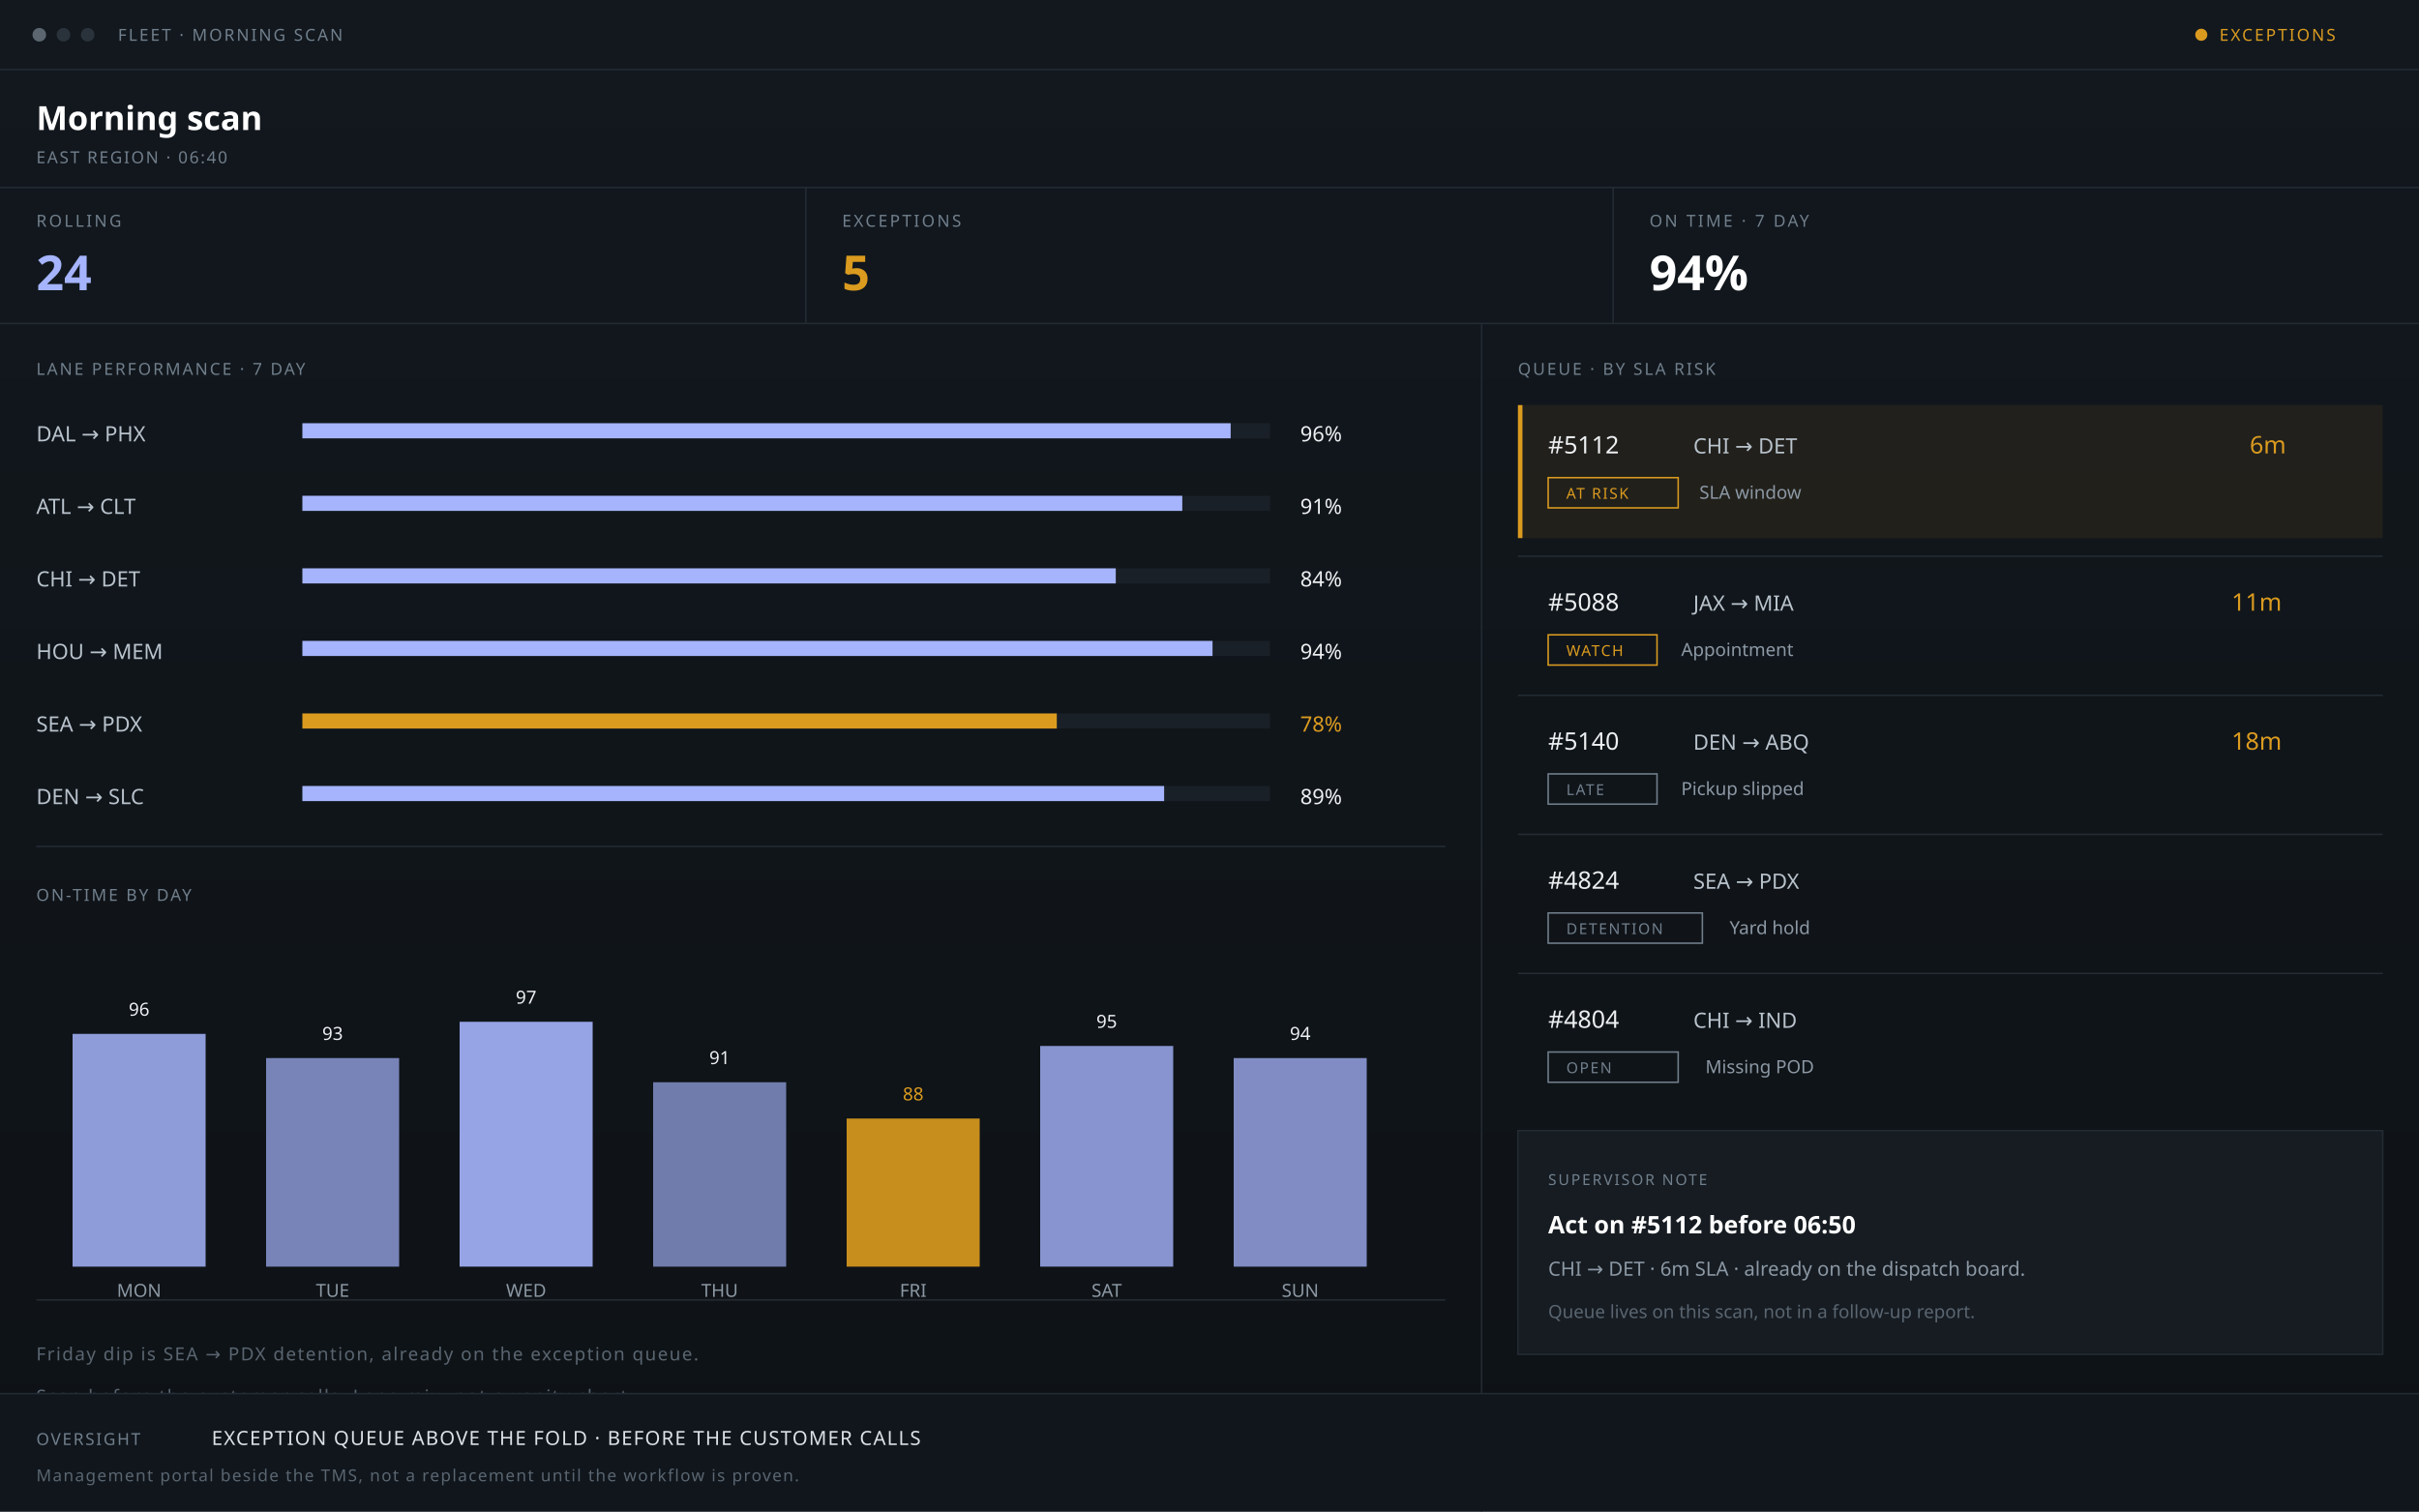
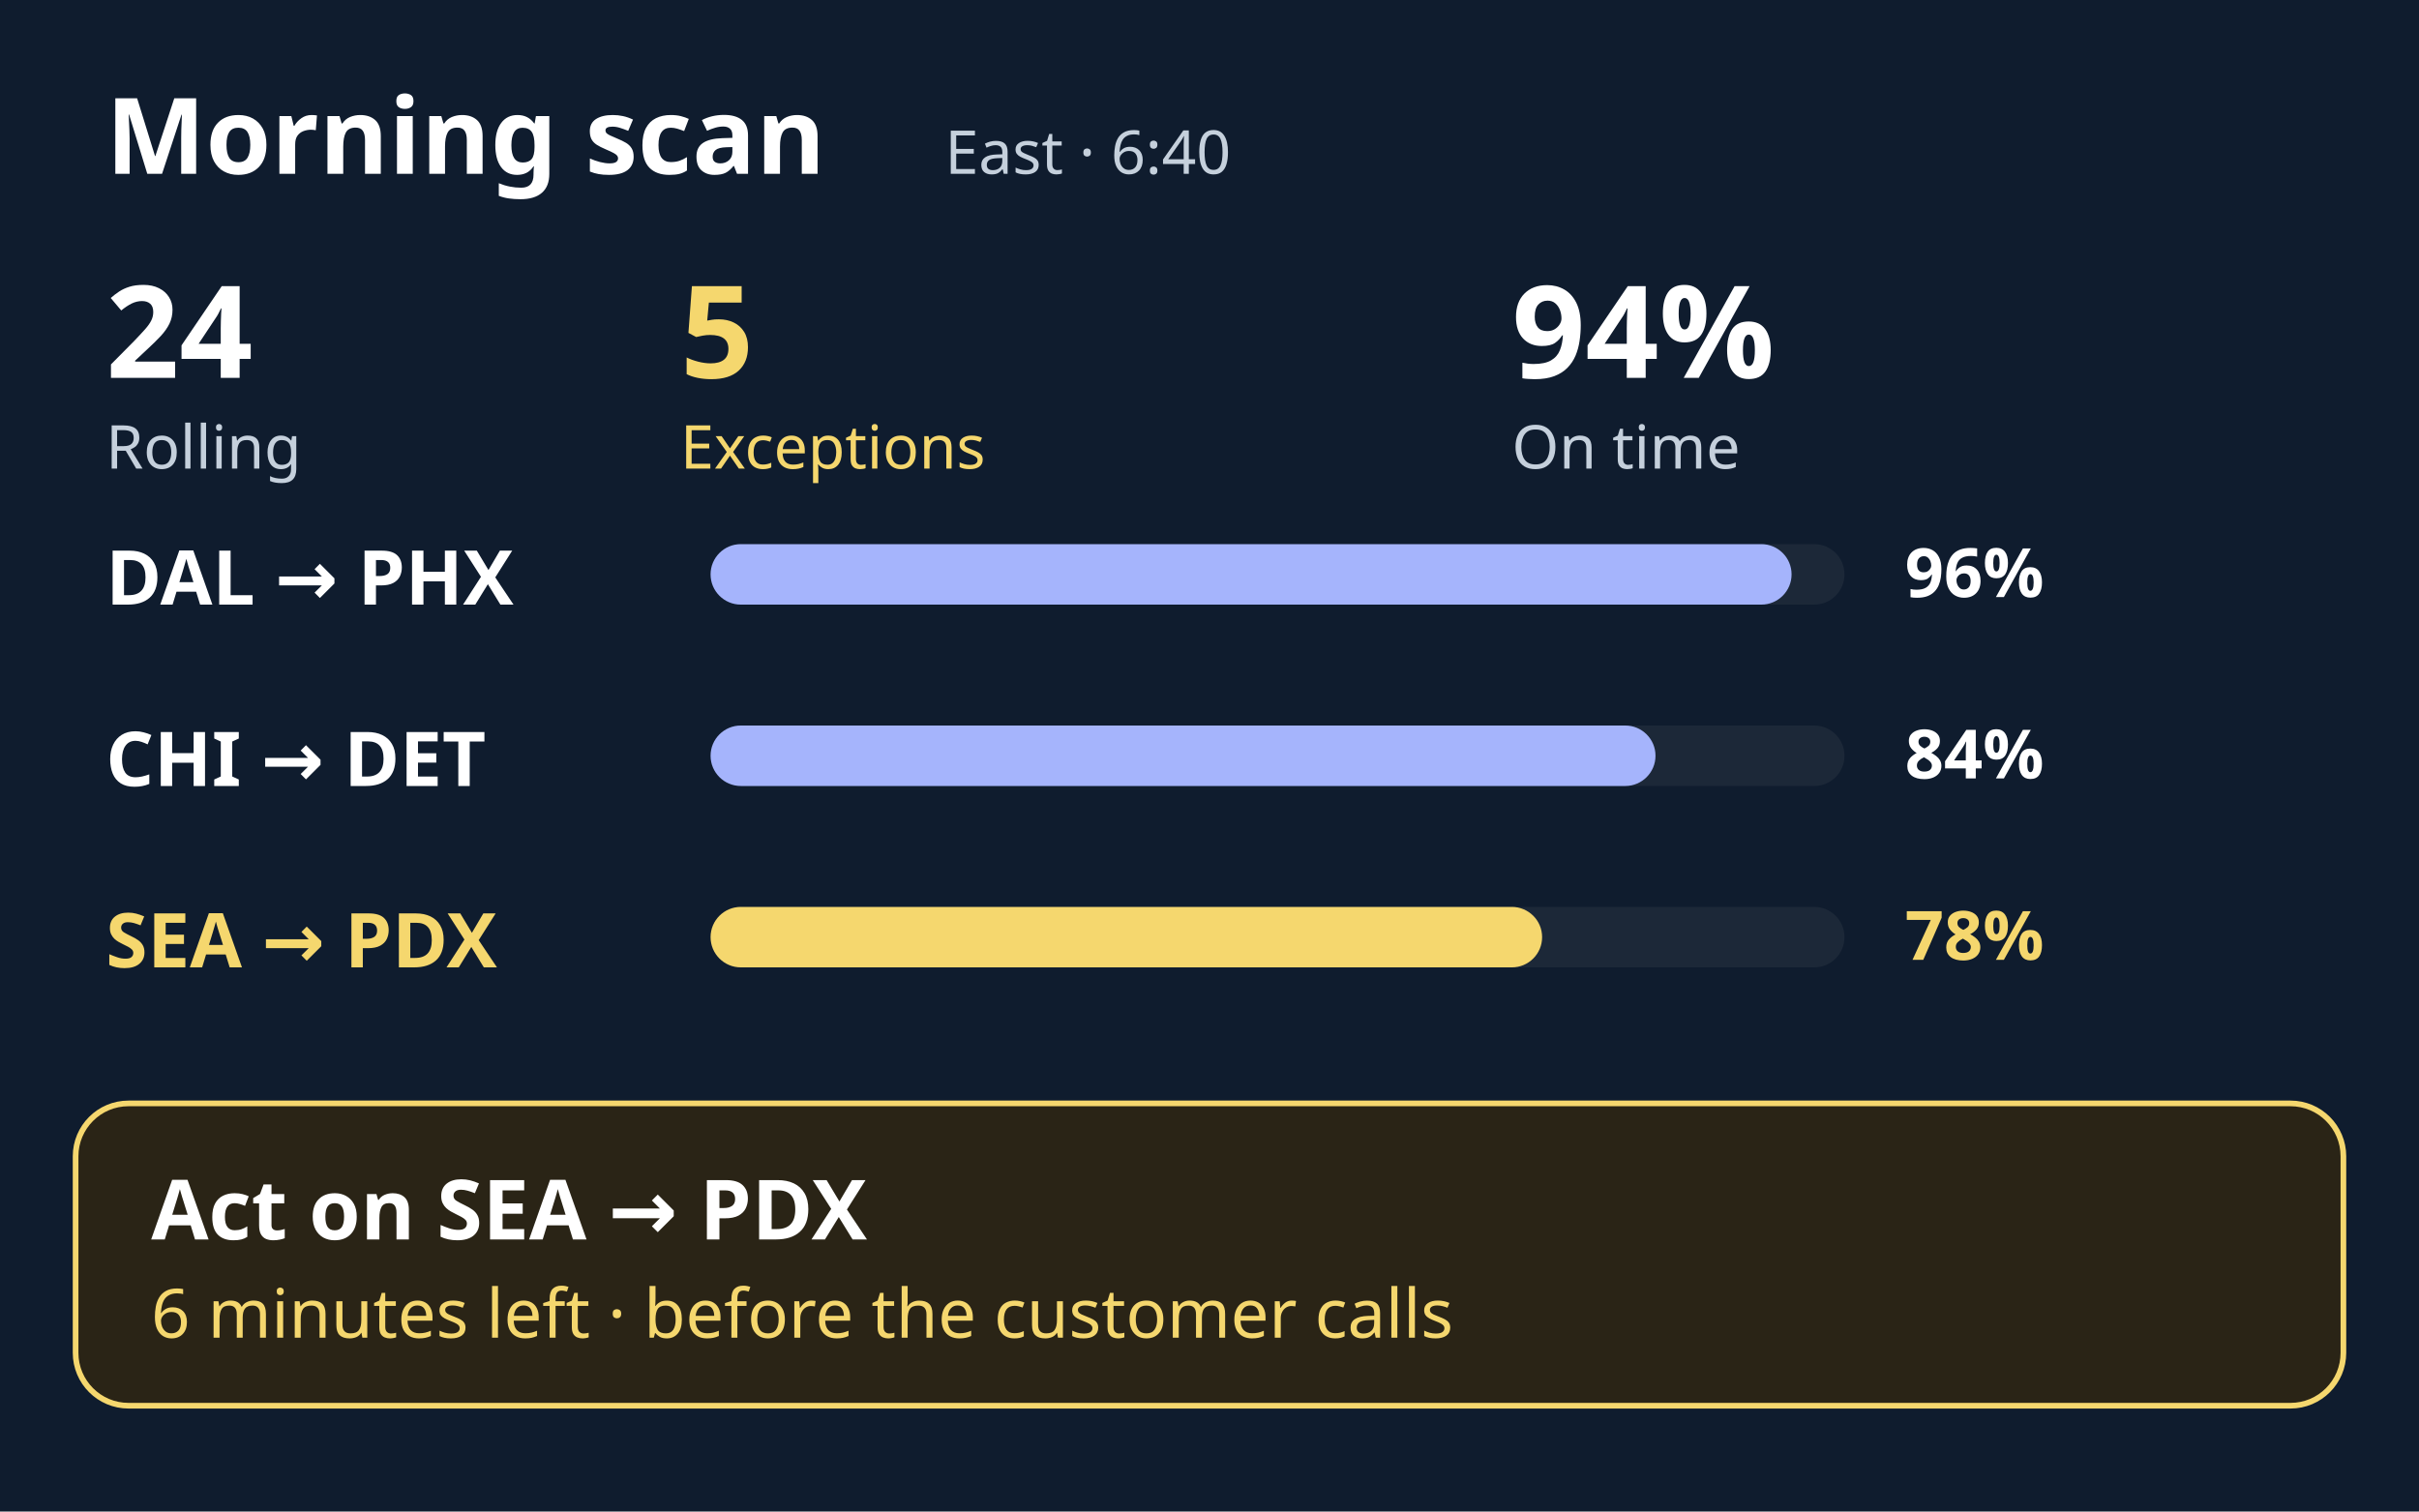
- <svg xmlns="http://www.w3.org/2000/svg" viewBox="0 0 1600 1000" width="1600" height="1000" role="img" aria-label="Fleet morning scan with on-time performance and exception queue">
-   <defs>
-     <linearGradient id="fdBg" x1="0" y1="0" x2="0" y2="1">
-       <stop offset="0%" stop-color="#12181E" />
-       <stop offset="100%" stop-color="#0E1216" />
-     </linearGradient>
-   </defs>
-   <rect width="1600" height="1000" fill="url(#fdBg)" />
-   <rect width="1600" height="46" fill="#12181E" />
-   <line x1="0" y1="46" x2="1600" y2="46" stroke="#232B33" />
-   <circle cx="26" cy="23" r="4.5" fill="#5C6670" />
-   <circle cx="42" cy="23" r="4.5" fill="#2A333C" />
-   <circle cx="58" cy="23" r="4.5" fill="#2A333C" />
-   <text x="78" y="27" fill="#717F8C" font-family="Figtree,system-ui,sans-serif" font-size="11" letter-spacing=".12em">FLEET · MORNING SCAN</text>
-   <circle cx="1456" cy="23" r="4" fill="#DB9B1F" />
-   <text x="1468" y="27" fill="#DB9B1F" font-family="Figtree,system-ui,sans-serif" font-size="11" letter-spacing=".12em">EXCEPTIONS</text>
-   <text x="24" y="86" fill="#FFFFFF" font-family="Figtree,system-ui,sans-serif" font-size="22" font-weight="700">Morning scan</text>
-   <text x="24" y="108" fill="#717F8C" font-family="Figtree,system-ui,sans-serif" font-size="11" letter-spacing=".1em">EAST REGION · 06:40</text>
-   <line x1="0" y1="124" x2="1600" y2="124" stroke="#232B33" />
-   <line x1="533" y1="124" x2="533" y2="214" stroke="#232B33" />
-   <line x1="1067" y1="124" x2="1067" y2="214" stroke="#232B33" />
-   <line x1="0" y1="214" x2="1600" y2="214" stroke="#232B33" />
-   <text x="24" y="150" fill="#717F8C" font-family="Figtree,system-ui,sans-serif" font-size="11" letter-spacing=".14em">ROLLING</text>
-   <text x="24" y="192" fill="#A5B4FC" font-family="Figtree,system-ui,sans-serif" font-size="32" font-weight="700">24</text>
-   <text x="557" y="150" fill="#717F8C" font-family="Figtree,system-ui,sans-serif" font-size="11" letter-spacing=".14em">EXCEPTIONS</text>
-   <text x="557" y="192" fill="#DB9B1F" font-family="Figtree,system-ui,sans-serif" font-size="32" font-weight="700">5</text>
-   <text x="1091" y="150" fill="#717F8C" font-family="Figtree,system-ui,sans-serif" font-size="11" letter-spacing=".14em">ON TIME · 7 DAY</text>
-   <text x="1091" y="192" fill="#FFFFFF" font-family="Figtree,system-ui,sans-serif" font-size="32" font-weight="700">94%</text>
-   <line x1="980" y1="214" x2="980" y2="1000" stroke="#232B33" />
-   <text x="24" y="248" fill="#717F8C" font-family="Figtree,system-ui,sans-serif" font-size="11" letter-spacing=".12em">LANE PERFORMANCE · 7 DAY</text>
-   <g font-family="Figtree,system-ui,sans-serif">
-     <text x="24" y="292" fill="#B9C3CC" font-size="14">DAL → PHX</text>
-     <rect x="200" y="280" width="640" height="10" fill="#1A2027" />
-     <rect x="200" y="280" width="614" height="10" fill="#A5B4FC" />
-     <text x="860" y="292" fill="#EDEFF1" font-size="14">96%</text>
-     <text x="24" y="340" fill="#B9C3CC" font-size="14">ATL → CLT</text>
-     <rect x="200" y="328" width="640" height="10" fill="#1A2027" />
-     <rect x="200" y="328" width="582" height="10" fill="#A5B4FC" />
-     <text x="860" y="340" fill="#EDEFF1" font-size="14">91%</text>
-     <text x="24" y="388" fill="#B9C3CC" font-size="14">CHI → DET</text>
-     <rect x="200" y="376" width="640" height="10" fill="#1A2027" />
-     <rect x="200" y="376" width="538" height="10" fill="#A5B4FC" />
-     <text x="860" y="388" fill="#EDEFF1" font-size="14">84%</text>
-     <text x="24" y="436" fill="#B9C3CC" font-size="14">HOU → MEM</text>
-     <rect x="200" y="424" width="640" height="10" fill="#1A2027" />
-     <rect x="200" y="424" width="602" height="10" fill="#A5B4FC" />
-     <text x="860" y="436" fill="#EDEFF1" font-size="14">94%</text>
-     <text x="24" y="484" fill="#B9C3CC" font-size="14">SEA → PDX</text>
-     <rect x="200" y="472" width="640" height="10" fill="#1A2027" />
-     <rect x="200" y="472" width="499" height="10" fill="#DB9B1F" />
-     <text x="860" y="484" fill="#DB9B1F" font-size="14">78%</text>
-     <text x="24" y="532" fill="#B9C3CC" font-size="14">DEN → SLC</text>
-     <rect x="200" y="520" width="640" height="10" fill="#1A2027" />
-     <rect x="200" y="520" width="570" height="10" fill="#A5B4FC" />
-     <text x="860" y="532" fill="#EDEFF1" font-size="14">89%</text>
-   </g>
-   <line x1="24" y1="560" x2="956" y2="560" stroke="#232B33" />
-   <text x="24" y="596" fill="#717F8C" font-family="Figtree,system-ui,sans-serif" font-size="11" letter-spacing=".12em">ON-TIME BY DAY</text>
-   <g font-family="Figtree,system-ui,sans-serif" font-size="12" fill="#8C98A4">
-     <rect x="48" y="684" width="88" height="154" fill="#A5B4FC" opacity=".85" />
-     <text x="92" y="672" text-anchor="middle" fill="#EDEFF1">96</text>
-     <text x="92" y="858" text-anchor="middle">MON</text>
-     <rect x="176" y="700" width="88" height="138" fill="#A5B4FC" opacity=".7" />
-     <text x="220" y="688" text-anchor="middle" fill="#EDEFF1">93</text>
-     <text x="220" y="858" text-anchor="middle">TUE</text>
-     <rect x="304" y="676" width="88" height="162" fill="#A5B4FC" opacity=".9" />
-     <text x="348" y="664" text-anchor="middle" fill="#EDEFF1">97</text>
-     <text x="348" y="858" text-anchor="middle">WED</text>
-     <rect x="432" y="716" width="88" height="122" fill="#A5B4FC" opacity=".65" />
-     <text x="476" y="704" text-anchor="middle" fill="#EDEFF1">91</text>
-     <text x="476" y="858" text-anchor="middle">THU</text>
-     <rect x="560" y="740" width="88" height="98" fill="#DB9B1F" opacity=".9" />
-     <text x="604" y="728" text-anchor="middle" fill="#DB9B1F">88</text>
-     <text x="604" y="858" text-anchor="middle">FRI</text>
-     <rect x="688" y="692" width="88" height="146" fill="#A5B4FC" opacity=".8" />
-     <text x="732" y="680" text-anchor="middle" fill="#EDEFF1">95</text>
-     <text x="732" y="858" text-anchor="middle">SAT</text>
-     <rect x="816" y="700" width="88" height="138" fill="#A5B4FC" opacity=".75" />
-     <text x="860" y="688" text-anchor="middle" fill="#EDEFF1">94</text>
-     <text x="860" y="858" text-anchor="middle">SUN</text>
-   </g>
-   <line x1="24" y1="860" x2="956" y2="860" stroke="#232B33" />
-   <text x="24" y="900" fill="#5A6570" font-family="Figtree,system-ui,sans-serif" font-size="12" letter-spacing=".08em">Friday dip is SEA → PDX detention, already on the exception queue.</text>
-   <text x="24" y="928" fill="#5A6570" font-family="Figtree,system-ui,sans-serif" font-size="12" letter-spacing=".08em">Scan before the customer calls. Lane mix, not a vanity chart.</text>
-   <text x="1004" y="248" fill="#717F8C" font-family="Figtree,system-ui,sans-serif" font-size="11" letter-spacing=".12em">QUEUE · BY SLA RISK</text>
-   <g font-family="Figtree,system-ui,sans-serif">
-     <rect x="1004" y="268" width="572" height="88" fill="rgba(219,155,31,.08)" />
-     <rect x="1004" y="268" width="3" height="88" fill="#DB9B1F" />
-     <text x="1024" y="300" fill="#EDEFF1" font-size="16">#5112</text>
-     <text x="1120" y="300" fill="#B9C3CC" font-size="14">CHI → DET</text>
-     <text x="1488" y="300" fill="#DB9B1F" font-size="16">6m</text>
-     <rect x="1024" y="316" width="86" height="20" fill="none" stroke="#DB9B1F" />
-     <text x="1036" y="330" fill="#DB9B1F" font-size="10" letter-spacing=".1em">AT RISK</text>
-     <text x="1124" y="330" fill="#8C98A4" font-size="12">SLA window</text>
-     <line x1="1004" y1="368" x2="1576" y2="368" stroke="#232B33" />
-     <text x="1024" y="404" fill="#EDEFF1" font-size="16">#5088</text>
-     <text x="1120" y="404" fill="#B9C3CC" font-size="14">JAX → MIA</text>
-     <text x="1476" y="404" fill="#DB9B1F" font-size="16">11m</text>
-     <rect x="1024" y="420" width="72" height="20" fill="none" stroke="#DB9B1F" />
-     <text x="1036" y="434" fill="#DB9B1F" font-size="10" letter-spacing=".1em">WATCH</text>
-     <text x="1112" y="434" fill="#8C98A4" font-size="12">Appointment</text>
-     <line x1="1004" y1="460" x2="1576" y2="460" stroke="#232B33" />
-     <text x="1024" y="496" fill="#EDEFF1" font-size="16">#5140</text>
-     <text x="1120" y="496" fill="#B9C3CC" font-size="14">DEN → ABQ</text>
-     <text x="1476" y="496" fill="#DB9B1F" font-size="16">18m</text>
-     <rect x="1024" y="512" width="72" height="20" fill="none" stroke="#717F8C" />
-     <text x="1036" y="526" fill="#717F8C" font-size="10" letter-spacing=".1em">LATE</text>
-     <text x="1112" y="526" fill="#8C98A4" font-size="12">Pickup slipped</text>
-     <line x1="1004" y1="552" x2="1576" y2="552" stroke="#232B33" />
-     <text x="1024" y="588" fill="#EDEFF1" font-size="16">#4824</text>
-     <text x="1120" y="588" fill="#B9C3CC" font-size="14">SEA → PDX</text>
-     <rect x="1024" y="604" width="102" height="20" fill="none" stroke="#717F8C" />
-     <text x="1036" y="618" fill="#717F8C" font-size="10" letter-spacing=".1em">DETENTION</text>
-     <text x="1144" y="618" fill="#8C98A4" font-size="12">Yard hold</text>
-     <line x1="1004" y1="644" x2="1576" y2="644" stroke="#232B33" />
-     <text x="1024" y="680" fill="#EDEFF1" font-size="16">#4804</text>
-     <text x="1120" y="680" fill="#B9C3CC" font-size="14">CHI → IND</text>
-     <rect x="1024" y="696" width="86" height="20" fill="none" stroke="#717F8C" />
-     <text x="1036" y="710" fill="#717F8C" font-size="10" letter-spacing=".1em">OPEN</text>
-     <text x="1128" y="710" fill="#8C98A4" font-size="12">Missing POD</text>
-     <rect x="1004" y="748" width="572" height="148" fill="#161C22" stroke="#232B33" />
-     <text x="1024" y="784" fill="#717F8C" font-size="10" letter-spacing=".12em">SUPERVISOR NOTE</text>
-     <text x="1024" y="816" fill="#FFFFFF" font-family="Figtree,system-ui,sans-serif" font-size="16" font-weight="700">Act on #5112 before 06:50</text>
-     <text x="1024" y="844" fill="#8C98A4" font-size="13">CHI → DET · 6m SLA · already on the dispatch board.</text>
-     <text x="1024" y="872" fill="#5A6570" font-size="12">Queue lives on this scan, not in a follow-up report.</text>
-   </g>
-   <rect y="922" width="1600" height="78" fill="#10161C" />
-   <line x1="0" y1="922" x2="1600" y2="922" stroke="#232B33" />
-   <text x="24" y="956" fill="#717F8C" font-family="Figtree,system-ui,sans-serif" font-size="11" letter-spacing=".1em">OVERSIGHT</text>
-   <text x="140" y="956" fill="#DDE2E7" font-family="Figtree,system-ui,sans-serif" font-size="13" letter-spacing=".06em">EXCEPTION QUEUE ABOVE THE FOLD · BEFORE THE CUSTOMER CALLS</text>
-   <text x="24" y="980" fill="#5A6570" font-family="Figtree,system-ui,sans-serif" font-size="11" letter-spacing=".08em">Management portal beside the TMS, not a replacement until the workflow is proven.</text>
+ <svg xmlns="http://www.w3.org/2000/svg" viewBox="0 0 640 400" width="640" height="400" role="img" aria-label="Operations morning scan with on-time rate, three lanes, and one exception">
+   <rect width="640" height="400" fill="#0F1C2E" />
+   <text x="28" y="46" fill="#FFFFFF" font-family="Figtree,system-ui,sans-serif" font-size="28" font-weight="700">Morning scan</text>
+   <text x="250" y="46" fill="#C5D0DC" font-family="Figtree,system-ui,sans-serif" font-size="16">East · 6:40</text>
+   <text x="28" y="100" fill="#FFFFFF" font-family="Figtree,system-ui,sans-serif" font-size="34" font-weight="800">24</text>
+   <text x="28" y="124" fill="#C5D0DC" font-family="Figtree,system-ui,sans-serif" font-size="16">Rolling</text>
+   <text x="180" y="100" fill="#F5D76E" font-family="Figtree,system-ui,sans-serif" font-size="34" font-weight="800">5</text>
+   <text x="180" y="124" fill="#F5D76E" font-family="Figtree,system-ui,sans-serif" font-size="16">Exceptions</text>
+   <text x="400" y="100" fill="#FFFFFF" font-family="Figtree,system-ui,sans-serif" font-size="34" font-weight="800">94%</text>
+   <text x="400" y="124" fill="#C5D0DC" font-family="Figtree,system-ui,sans-serif" font-size="16">On time</text>
+   <text x="28" y="160" fill="#FFFFFF" font-family="Figtree,system-ui,sans-serif" font-size="20" font-weight="700">DAL → PHX</text>
+   <rect x="188" y="144" width="300" height="16" rx="8" fill="#1C2838" />
+   <rect x="188" y="144" width="286" height="16" rx="8" fill="#A5B4FC" />
+   <text x="504" y="158" fill="#FFFFFF" font-family="Figtree,system-ui,sans-serif" font-size="18" font-weight="700">96%</text>
+   <text x="28" y="208" fill="#FFFFFF" font-family="Figtree,system-ui,sans-serif" font-size="20" font-weight="700">CHI → DET</text>
+   <rect x="188" y="192" width="300" height="16" rx="8" fill="#1C2838" />
+   <rect x="188" y="192" width="250" height="16" rx="8" fill="#A5B4FC" />
+   <text x="504" y="206" fill="#FFFFFF" font-family="Figtree,system-ui,sans-serif" font-size="18" font-weight="700">84%</text>
+   <text x="28" y="256" fill="#F5D76E" font-family="Figtree,system-ui,sans-serif" font-size="20" font-weight="700">SEA → PDX</text>
+   <rect x="188" y="240" width="300" height="16" rx="8" fill="#1C2838" />
+   <rect x="188" y="240" width="220" height="16" rx="8" fill="#F5D76E" />
+   <text x="504" y="254" fill="#F5D76E" font-family="Figtree,system-ui,sans-serif" font-size="18" font-weight="700">78%</text>
+   <rect x="20" y="292" width="600" height="80" rx="14" fill="#2A2416" stroke="#F5D76E" stroke-width="1.5" />
+   <text x="40" y="328" fill="#FFFFFF" font-family="Figtree,system-ui,sans-serif" font-size="22" font-weight="700">Act on SEA → PDX</text>
+   <text x="40" y="354" fill="#F5D76E" font-family="Figtree,system-ui,sans-serif" font-size="18">6 minutes left · before the customer calls</text>
</svg>
